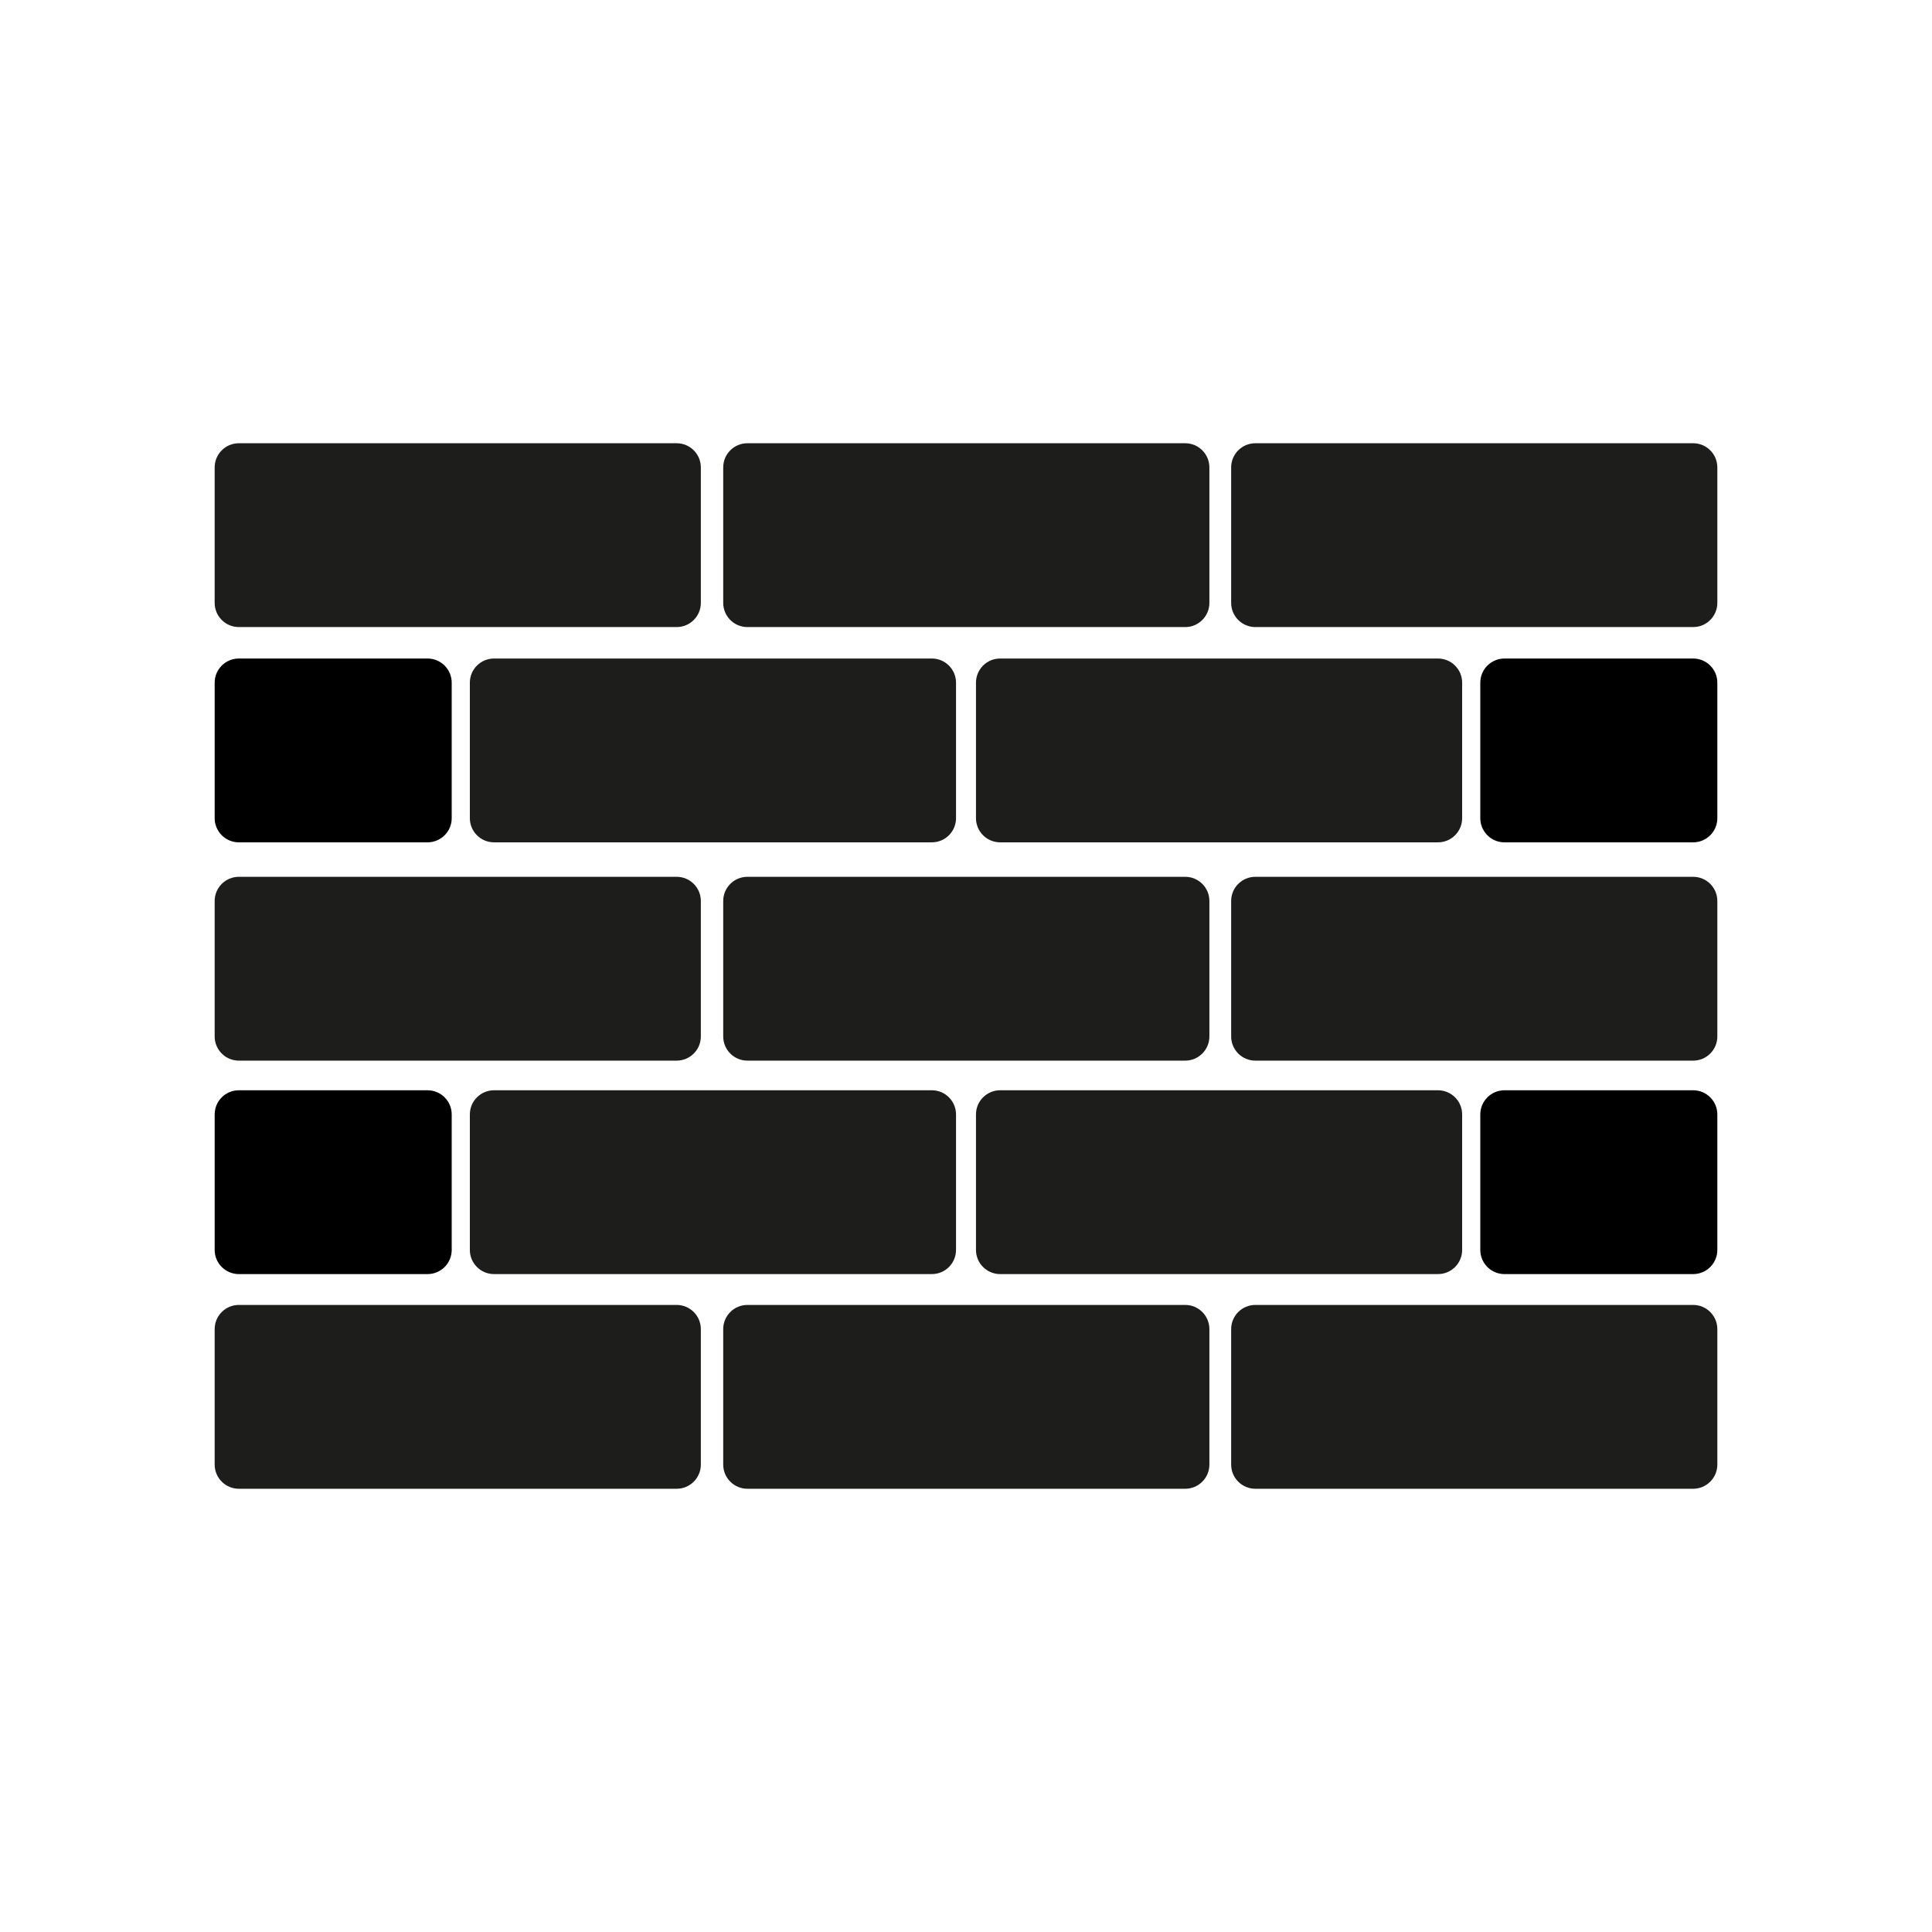
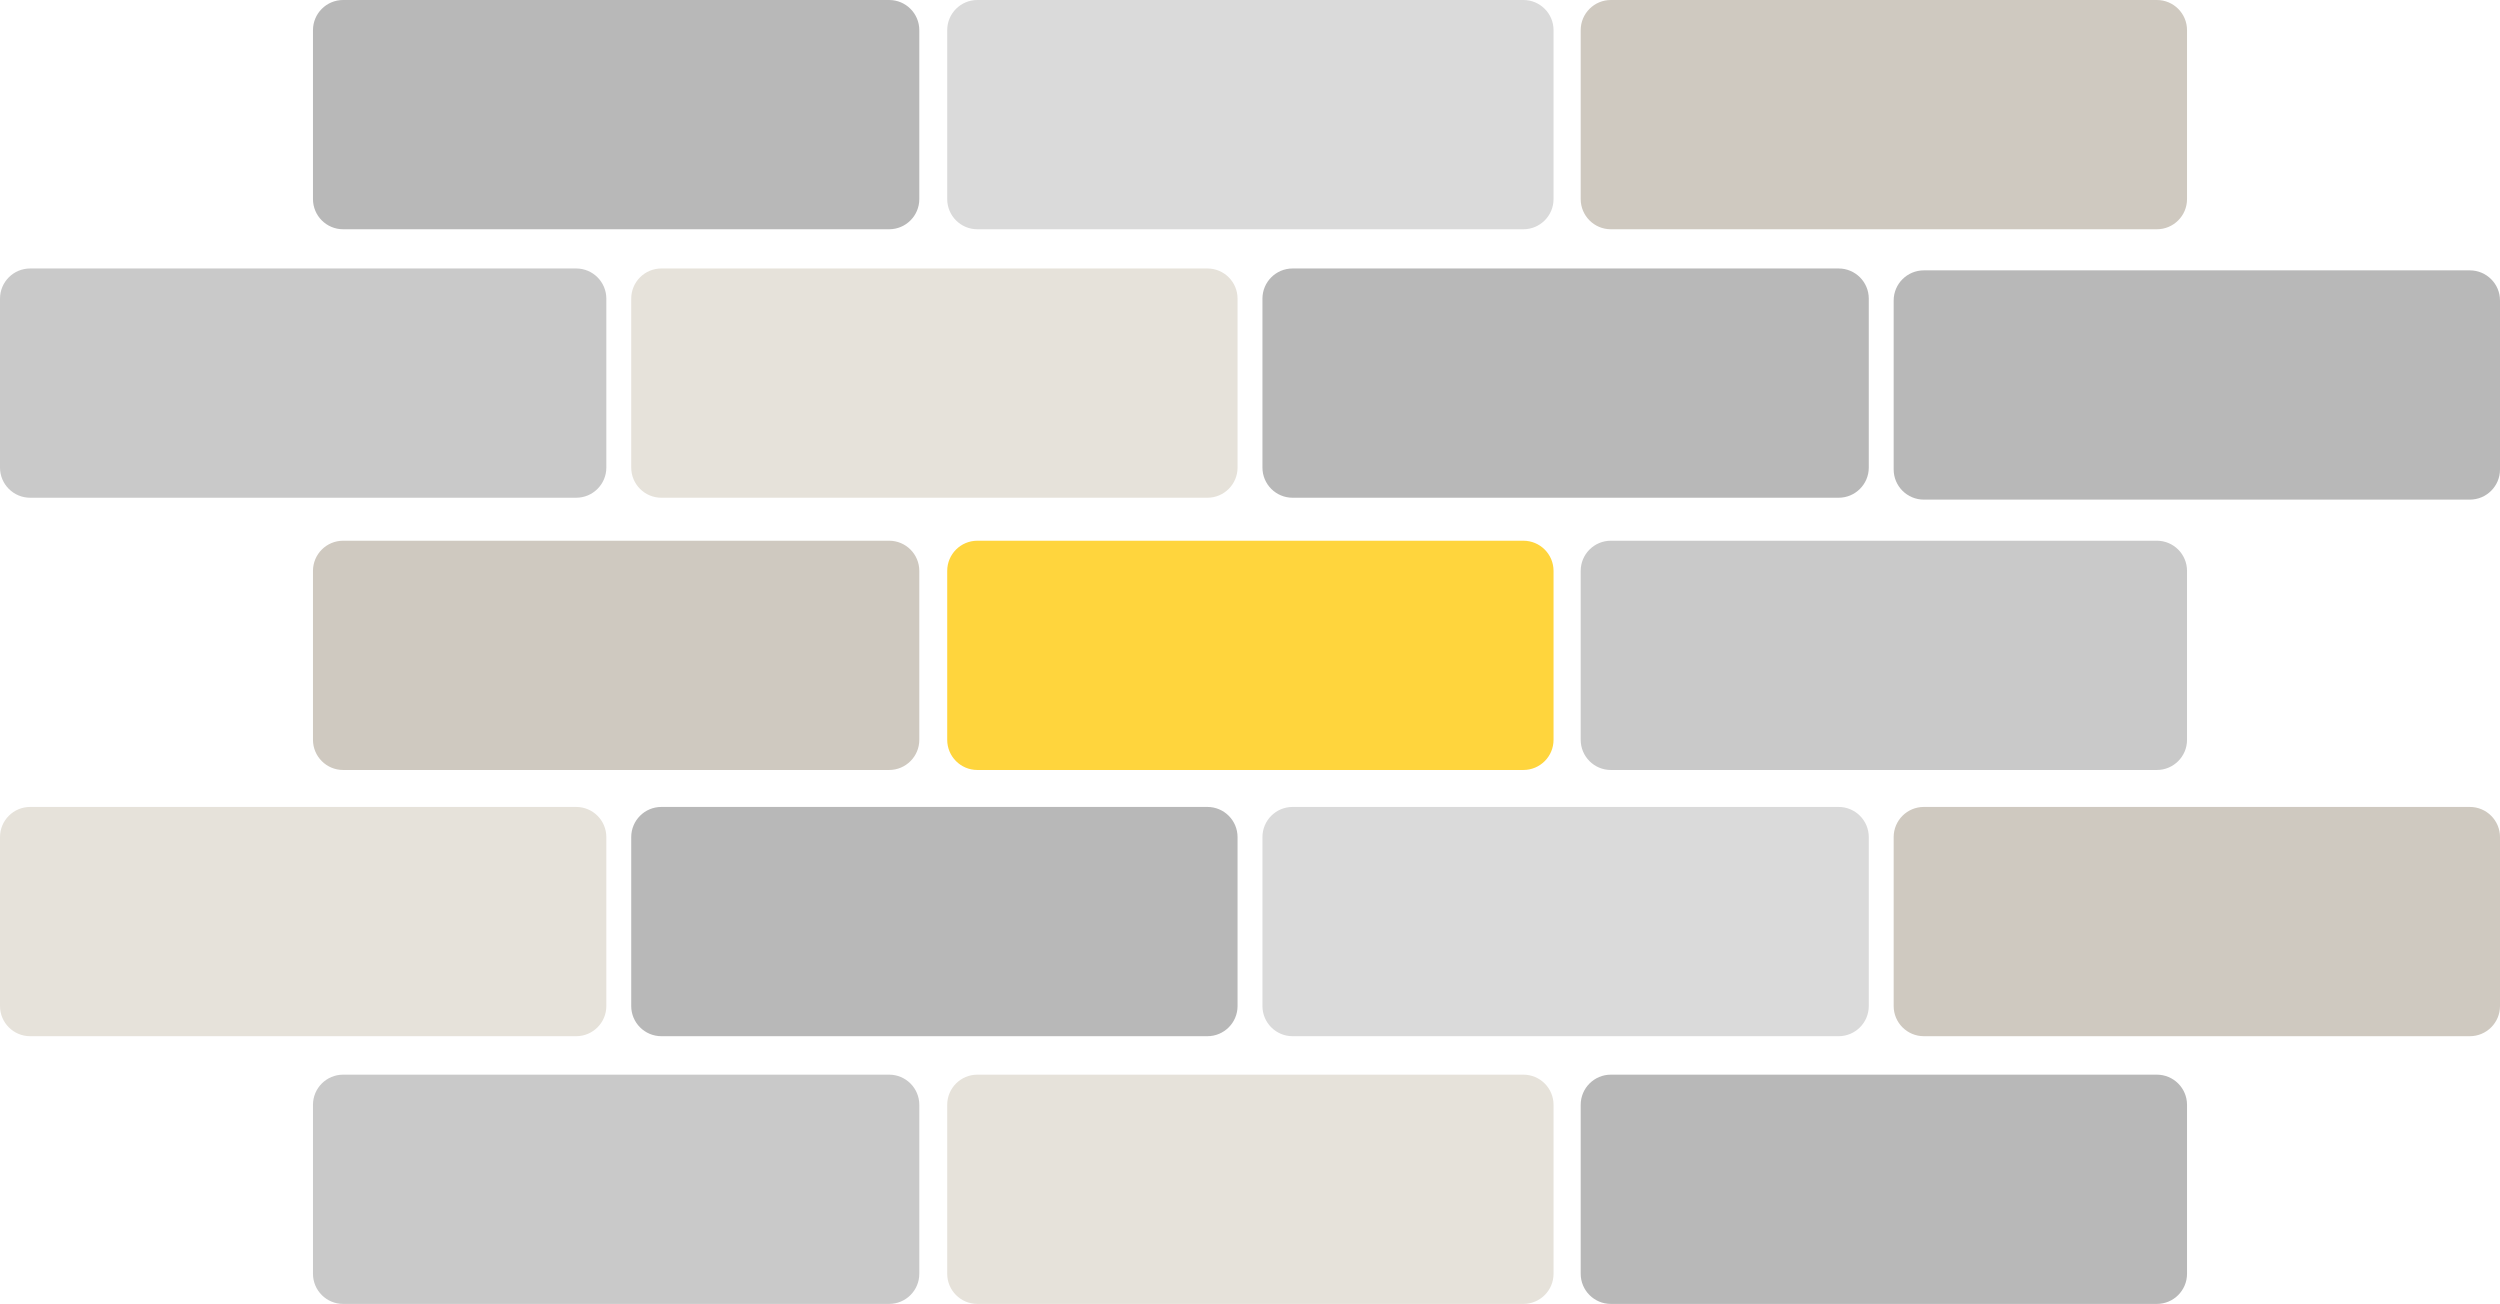
- <svg xmlns="http://www.w3.org/2000/svg" id="Ebene_1" version="1.1" viewBox="0 0 319.5 319.5">
+ <svg xmlns="http://www.w3.org/2000/svg" id="Ebene_2" data-name="Ebene 2" viewBox="0 0 331.5 172.9">
  <defs>
    <style>
-       .st0 {
-         fill: #1d1d1b;
+       .cls-1 {
+         fill: #b8b8b8;
+       }
+ 
+       .cls-2 {
+         fill: #c9c9c9;
+       }
+ 
+       .cls-3 {
+         fill: #ffd53d;
+       }
+ 
+       .cls-4 {
+         fill: #cfc9c0;
+       }
+ 
+       .cls-5 {
+         fill: #e6e2da;
+       }
+ 
+       .cls-6 {
+         fill: #dadada;
      }
    </style>
  </defs>
-   <g>
-     <rect class="st0" x="35.5" y="215.8" width="80.4" height="30.4" rx="4" ry="4" />
-     <rect class="st0" x="119.6" y="215.8" width="80.4" height="30.4" rx="4" ry="4" />
-     <rect class="st0" x="203.6" y="215.8" width="80.4" height="30.4" rx="4" ry="4" />
-   </g>
-   <g>
-     <rect class="st0" x="77.7" y="180.3" width="80.4" height="30.4" rx="4" ry="4" />
-     <rect class="st0" x="161.4" y="180.3" width="80.4" height="30.4" rx="4" ry="4" />
-     <rect x="35.5" y="180.3" width="39.2" height="30.4" rx="4" ry="4" />
-     <rect x="244.8" y="180.3" width="39.2" height="30.4" rx="4" ry="4" />
-   </g>
-   <g>
-     <rect class="st0" x="119.6" y="145" width="80.4" height="30.4" rx="4" ry="4" />
-     <rect class="st0" x="203.6" y="145" width="80.4" height="30.4" rx="4" ry="4" />
-     <rect class="st0" x="35.5" y="145" width="80.4" height="30.4" rx="4" ry="4" />
-   </g>
-   <g>
-     <rect class="st0" x="77.7" y="108.9" width="80.4" height="30.4" rx="4" ry="4" />
-     <rect class="st0" x="161.4" y="108.9" width="80.4" height="30.4" rx="4" ry="4" />
-     <rect x="35.5" y="108.9" width="39.2" height="30.4" rx="4" ry="4" />
-     <rect x="244.8" y="108.9" width="39.2" height="30.4" rx="4" ry="4" />
-   </g>
-   <g>
-     <rect class="st0" x="35.5" y="73.3" width="80.4" height="30.4" rx="4" ry="4" />
-     <rect class="st0" x="203.6" y="73.3" width="80.4" height="30.4" rx="4" ry="4" />
-     <rect class="st0" x="119.6" y="73.3" width="80.4" height="30.4" rx="4" ry="4" />
+   <g id="Ebene_1-2" data-name="Ebene 1">
+     <rect class="cls-1" x="41.5" width="80.4" height="30.4" rx="4" ry="4" />
+     <rect class="cls-6" x="125.6" width="80.4" height="30.4" rx="4" ry="4" />
+     <rect class="cls-4" x="209.6" y="0" width="80.4" height="30.4" rx="4" ry="4" />
+     <rect class="cls-4" x="251.1" y="107" width="80.4" height="30.4" rx="4" ry="4" />
+     <rect class="cls-5" x="83.7" y="35.6" width="80.4" height="30.4" rx="4" ry="4" />
+     <rect class="cls-5" y="107" width="80.4" height="30.4" rx="4" ry="4" />
+     <rect class="cls-1" x="167.4" y="35.6" width="80.4" height="30.4" rx="4" ry="4" />
+     <rect class="cls-4" x="41.5" y="71.7" width="80.4" height="30.4" rx="4" ry="4" />
+     <rect class="cls-2" x="209.6" y="71.7" width="80.4" height="30.4" rx="4" ry="4" />
+     <rect class="cls-1" x="83.7" y="107" width="80.4" height="30.4" rx="4" ry="4" />
+     <rect class="cls-6" x="167.4" y="107" width="80.4" height="30.4" rx="4" ry="4" />
+     <rect class="cls-2" x="41.5" y="142.5" width="80.4" height="30.4" rx="4" ry="4" />
+     <rect class="cls-2" x="0" y="35.6" width="80.4" height="30.4" rx="4" ry="4" />
+     <rect class="cls-5" x="125.6" y="142.5" width="80.4" height="30.4" rx="4" ry="4" />
+     <rect class="cls-1" x="209.6" y="142.5" width="80.4" height="30.4" rx="4" ry="4" />
+     <rect class="cls-1" x="251.1" y="35.85" width="80.4" height="30.4" rx="4" ry="4" />
+     <rect class="cls-3" x="125.6" y="71.7" width="80.4" height="30.4" rx="4" ry="4" />
  </g>
</svg>
